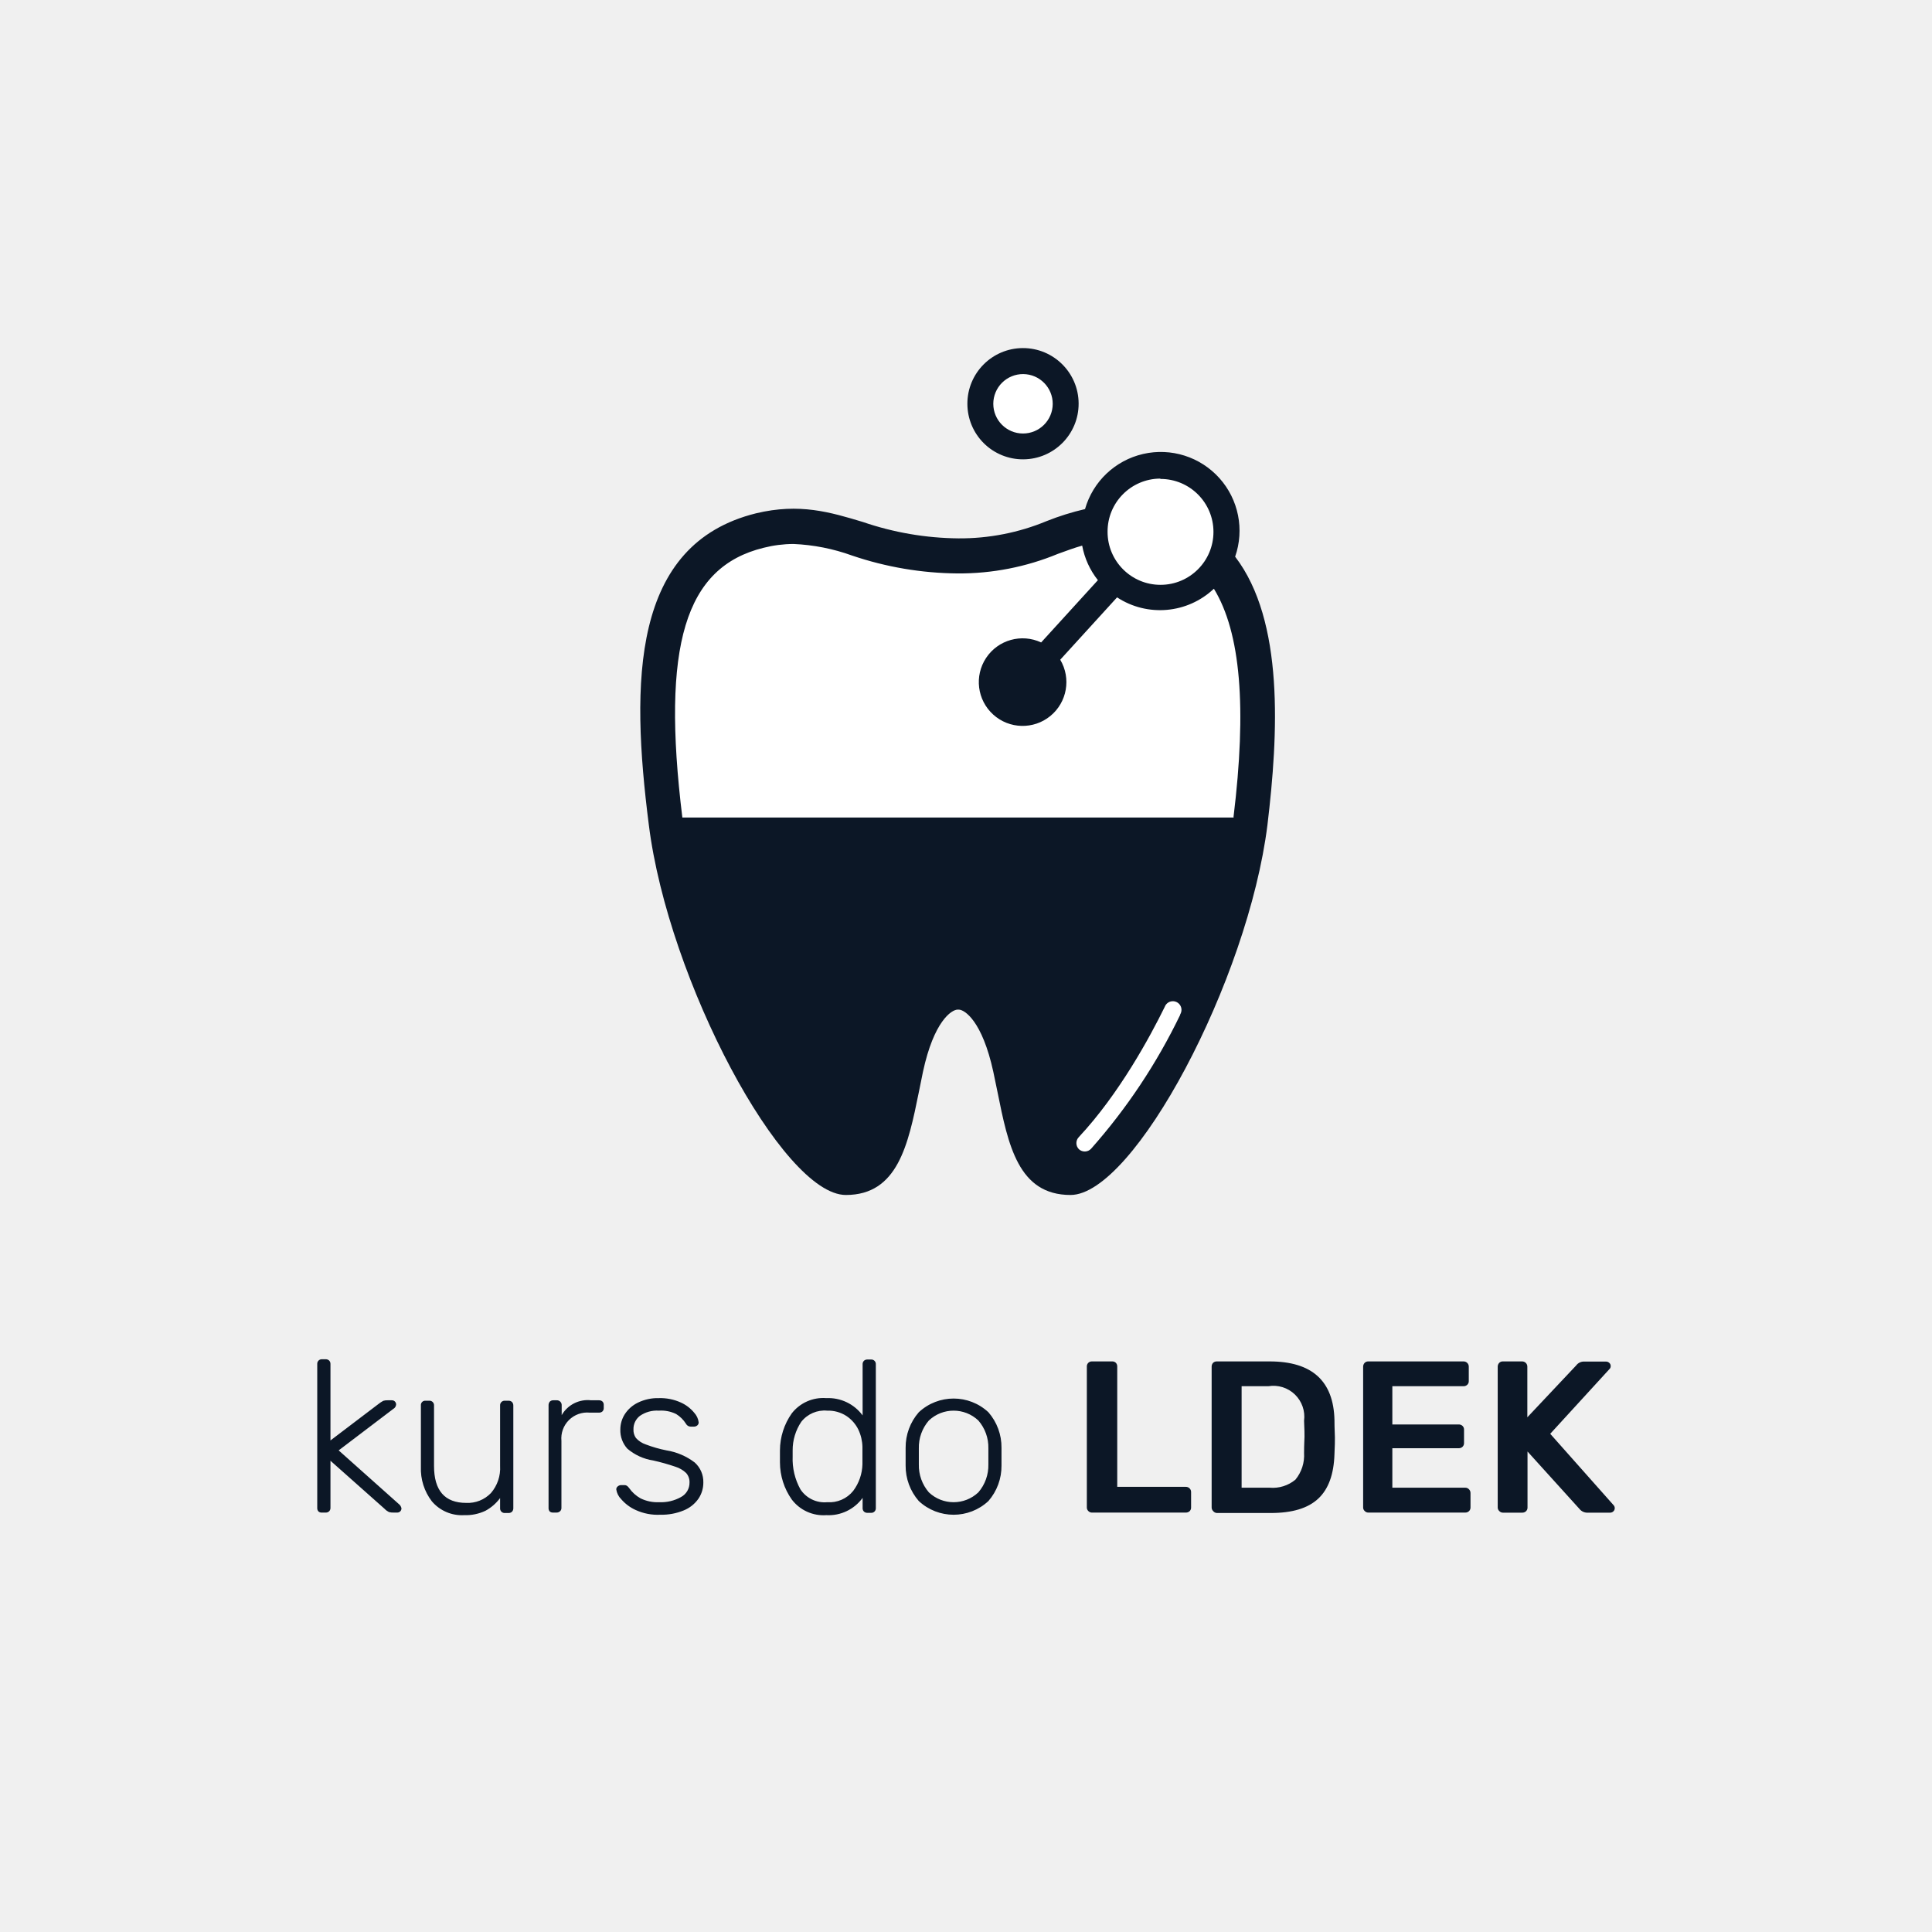
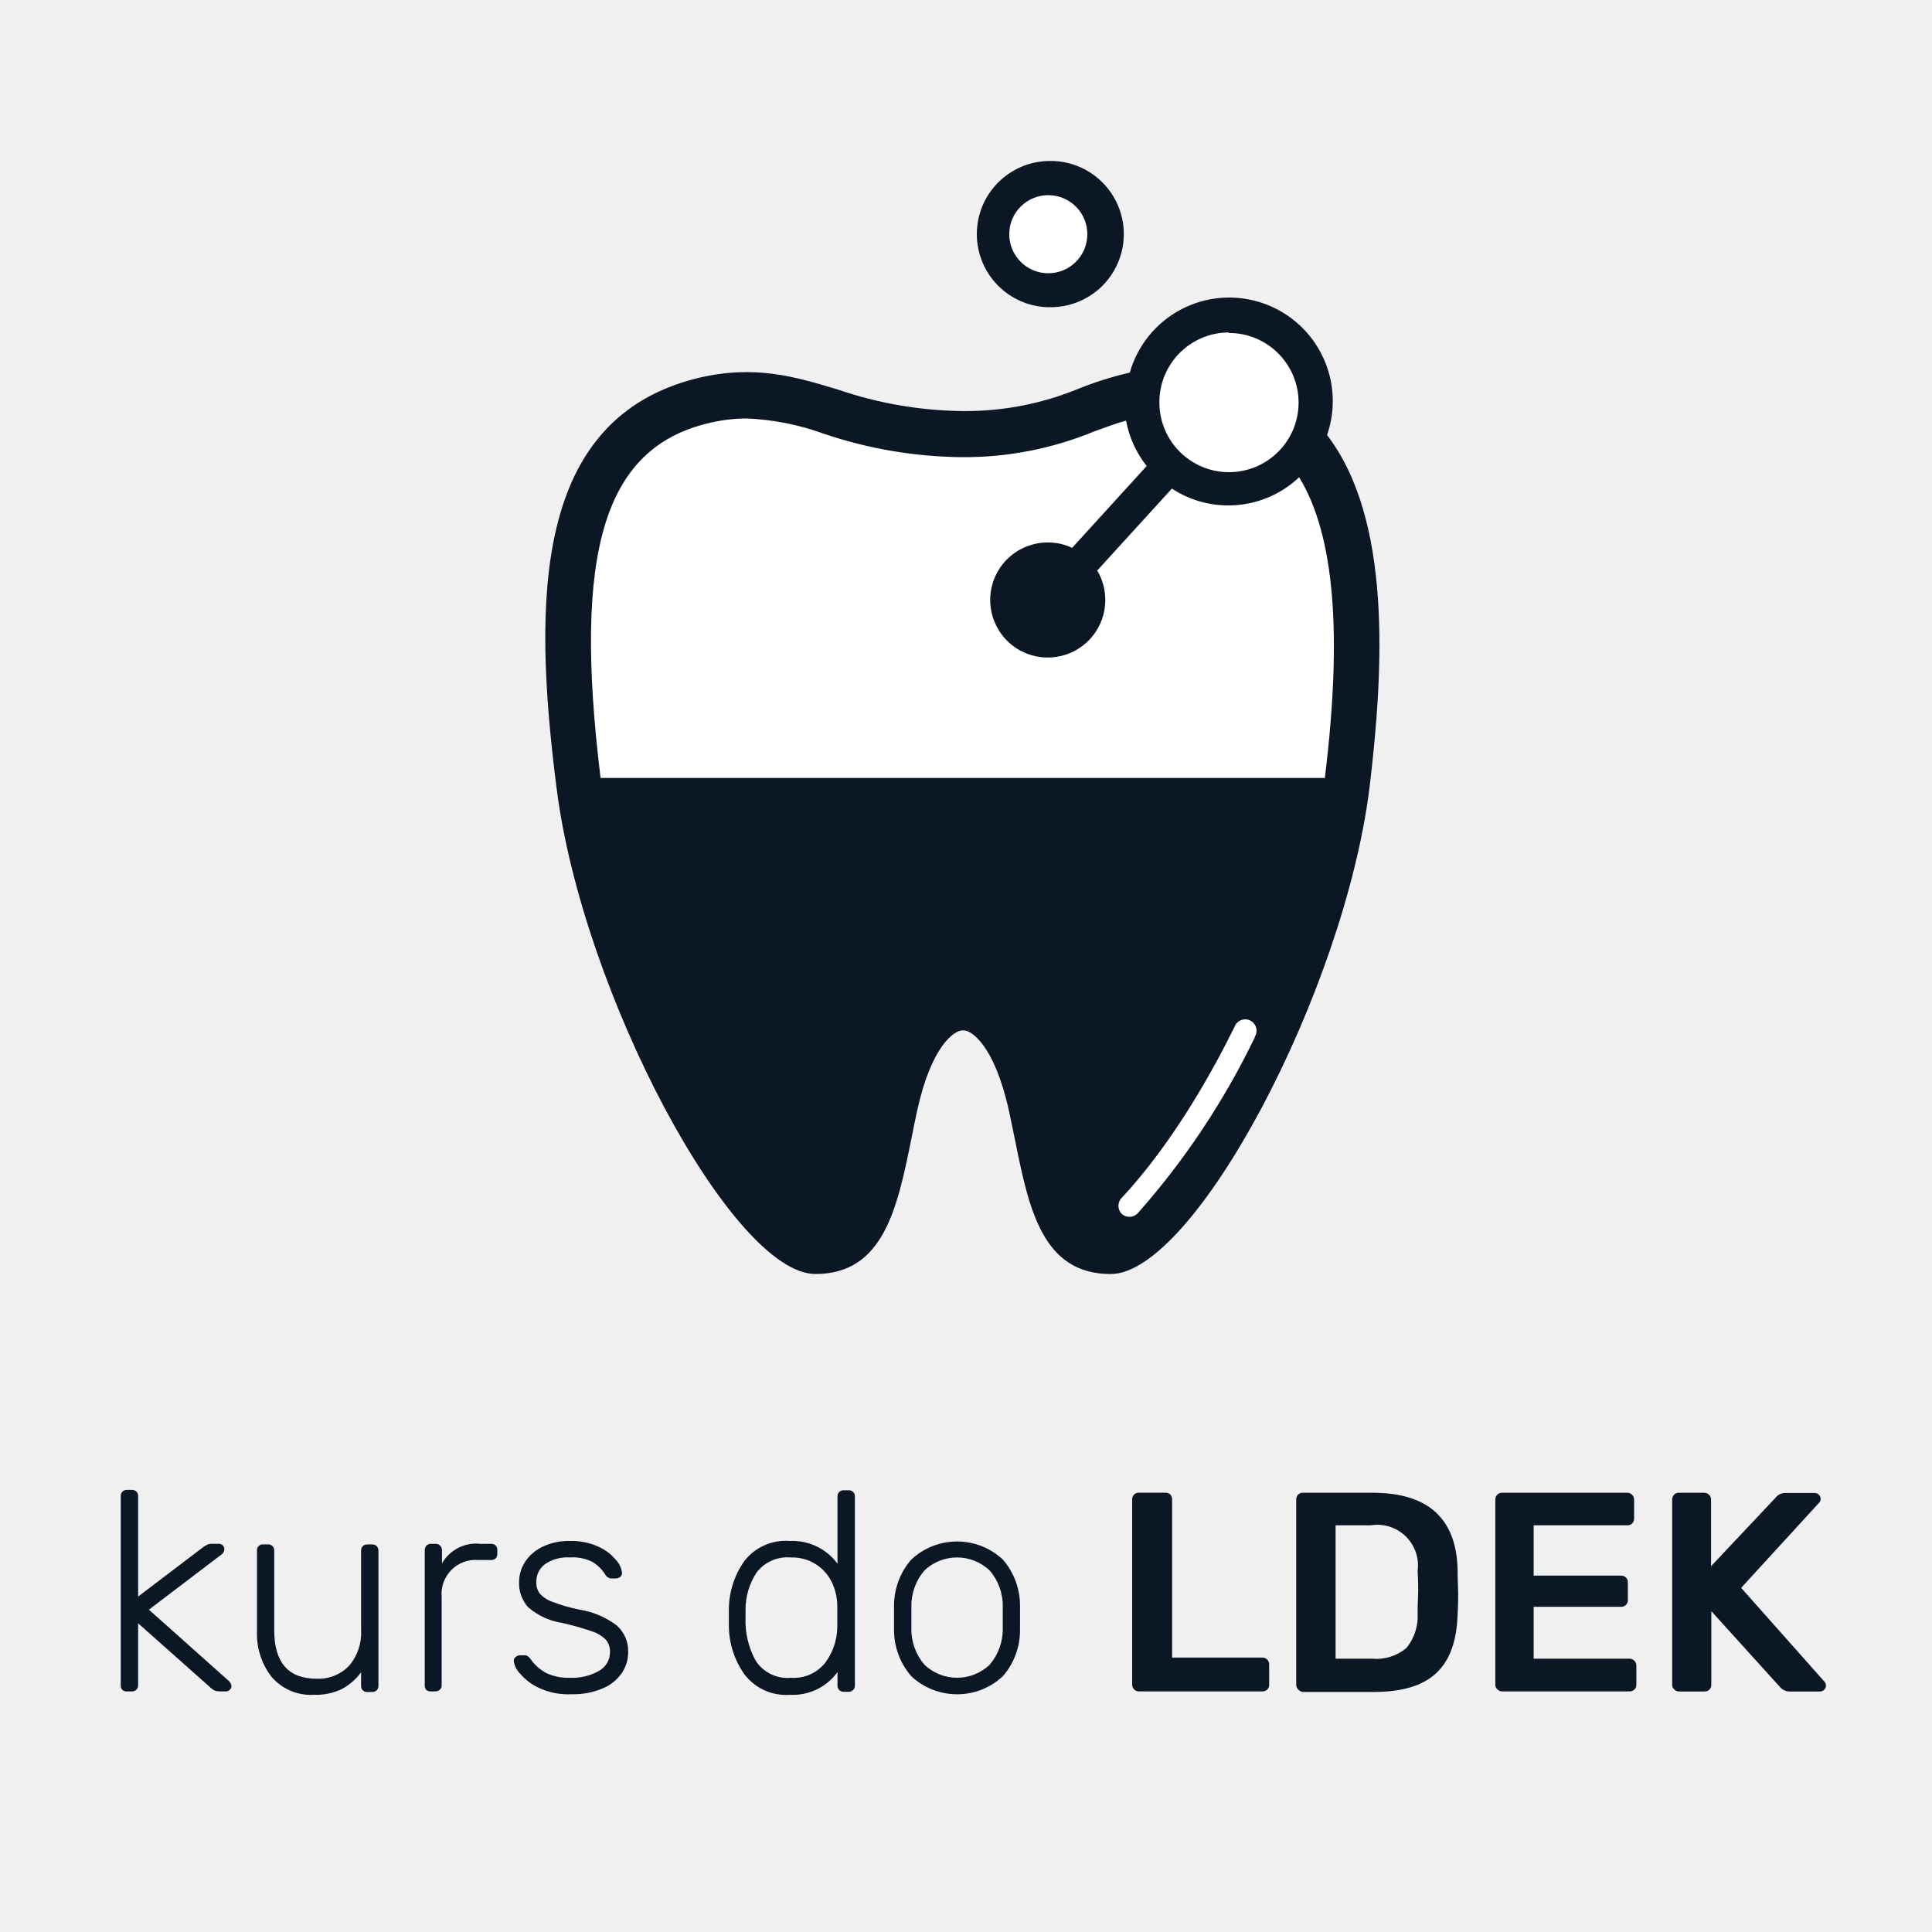
- <svg xmlns="http://www.w3.org/2000/svg" viewBox="0 0 223.68 223.68">
-   <path d="M36.88 175a.54.54 0 0 1-.15-.4v-16.68a.52.52 0 0 1 .55-.55h.43a.55.55 0 0 1 .4.15.54.54 0 0 1 .15.4v8.85l5.57-4.23a3.3 3.3 0 0 1 .55-.36 1.49 1.49 0 0 1 .5-.06h.48a.48.48 0 0 1 .5.5.63.63 0 0 1-.33.5l-6.32 4.8 6.95 6.2a.83.83 0 0 1 .32.5.48.48 0 0 1-.5.5h-.4a1.85 1.85 0 0 1-.55-.06 1.8 1.8 0 0 1-.5-.37l-6.27-5.57v5.45a.54.54 0 0 1-.15.4.55.55 0 0 1-.4.15h-.43a.54.54 0 0 1-.4-.12zM50 173.82a6.16 6.16 0 0 1-1.27-4v-7.1a.5.5 0 0 1 .55-.55h.42a.52.52 0 0 1 .55.55v7q0 4.28 3.73 4.28a3.72 3.72 0 0 0 2.86-1.14 4.41 4.41 0 0 0 1.06-3.14v-7a.52.52 0 0 1 .55-.55h.42a.56.56 0 0 1 .41.15.58.58 0 0 1 .15.4v11.9a.58.58 0 0 1-.15.4.56.56 0 0 1-.41.15h-.42a.52.52 0 0 1-.55-.55v-1.18a5.17 5.17 0 0 1-1.71 1.48 5.35 5.35 0 0 1-2.46.5 4.56 4.56 0 0 1-3.73-1.6zM63.65 175a.57.57 0 0 1-.14-.4v-11.91a.64.64 0 0 1 .14-.41.54.54 0 0 1 .41-.16h.4a.55.55 0 0 1 .57.57v1.15a3.47 3.47 0 0 1 3.4-1.72h.93a.57.57 0 0 1 .4.15.53.53 0 0 1 .14.4v.33a.53.53 0 0 1-.14.4.57.57 0 0 1-.4.15h-1.08a3 3 0 0 0-3.28 3.27v7.75a.51.51 0 0 1-.16.4.59.59 0 0 1-.41.15h-.4a.58.58 0 0 1-.38-.12zM73.59 174.82a4.83 4.83 0 0 1-1.67-1.25 2 2 0 0 1-.57-1.13.43.43 0 0 1 .18-.36.61.61 0 0 1 .37-.14h.38a.52.52 0 0 1 .29.07 1 1 0 0 1 .26.26 4 4 0 0 0 1.34 1.21 4.46 4.46 0 0 0 2.16.44 4.72 4.72 0 0 0 2.5-.59 1.87 1.87 0 0 0 1-1.69 1.57 1.57 0 0 0-.39-1.1 3.14 3.14 0 0 0-1.25-.73 24.52 24.52 0 0 0-2.56-.72 6 6 0 0 1-3-1.37 3.15 3.15 0 0 1-.81-2.23 3.29 3.29 0 0 1 .51-1.75 3.76 3.76 0 0 1 1.53-1.35 5.22 5.22 0 0 1 2.43-.52 5.72 5.72 0 0 1 2.54.51 4.27 4.27 0 0 1 1.55 1.19 2 2 0 0 1 .51 1.1.44.44 0 0 1-.16.36.59.59 0 0 1-.38.14h-.38a.62.62 0 0 1-.55-.33 3.5 3.5 0 0 0-1.14-1.13 3.92 3.92 0 0 0-2-.39 3.44 3.44 0 0 0-2.19.6 1.91 1.91 0 0 0-.75 1.57 1.6 1.6 0 0 0 .29 1 2.66 2.66 0 0 0 1.13.74 14.76 14.76 0 0 0 2.4.69 7.28 7.28 0 0 1 3.27 1.4 3 3 0 0 1 1 2.32 3.3 3.3 0 0 1-.57 1.88 3.83 3.83 0 0 1-1.7 1.35 6.67 6.67 0 0 1-2.7.5 6.11 6.11 0 0 1-2.87-.55zM91.67 173.61a7.48 7.48 0 0 1-1.37-4.29v-1.4a7.48 7.48 0 0 1 1.37-4.29 4.61 4.61 0 0 1 4-1.76 4.93 4.93 0 0 1 4.2 2v-5.92a.54.54 0 0 1 .15-.4.55.55 0 0 1 .4-.15h.43a.52.52 0 0 1 .55.55v16.65a.52.52 0 0 1-.55.55h-.43a.55.55 0 0 1-.4-.15.54.54 0 0 1-.15-.4v-1.18a4.87 4.87 0 0 1-4.2 2 4.61 4.61 0 0 1-4-1.81zm7.11-1a5.34 5.34 0 0 0 1.07-3.09v-1-1a4.92 4.92 0 0 0-.47-2 4 4 0 0 0-1.38-1.58 3.86 3.86 0 0 0-2.23-.62 3.42 3.42 0 0 0-3 1.29 5.88 5.88 0 0 0-1 3.31v.7a7.26 7.26 0 0 0 .9 3.81 3.34 3.34 0 0 0 3.1 1.49 3.53 3.53 0 0 0 3.01-1.31zM106.37 173.78a6.18 6.18 0 0 1-1.52-4.11v-2.05a6.18 6.18 0 0 1 1.52-4.11 5.91 5.91 0 0 1 8.07 0 6.17 6.17 0 0 1 1.51 4.11v2.05a6.17 6.17 0 0 1-1.51 4.11 5.91 5.91 0 0 1-8.07 0zm6.9-1a4.79 4.79 0 0 0 1.16-3.24v-.92-.93a4.75 4.75 0 0 0-1.16-3.23 4.17 4.17 0 0 0-5.73 0 4.75 4.75 0 0 0-1.16 3.23v1.85a4.79 4.79 0 0 0 1.16 3.24 4.17 4.17 0 0 0 5.73 0zM126 174.94a.57.57 0 0 1-.17-.42v-16.3a.57.57 0 0 1 .6-.6h2.32a.58.58 0 0 1 .44.16.6.6 0 0 1 .16.44v13.92h7.93a.61.61 0 0 1 .45.18.6.6 0 0 1 .17.45v1.75a.57.57 0 0 1-.17.44.64.64 0 0 1-.45.16h-10.9a.58.58 0 0 1-.38-.18zM140.45 174.94a.57.57 0 0 1-.17-.42v-16.28a.64.64 0 0 1 .16-.45.6.6 0 0 1 .44-.17H147q7.35 0 7.5 6.8c0 1 .05 1.62.05 2s0 1-.05 1.92c-.07 2.34-.69 4.06-1.88 5.17s-3 1.66-5.5 1.66h-6.22a.58.58 0 0 1-.45-.23zm6.53-2.7a4.12 4.12 0 0 0 3-.93 4.43 4.43 0 0 0 1-3.09c0-1 .05-1.63.05-1.88s0-.88-.05-1.85a3.58 3.58 0 0 0-4.13-4h-3.1v11.75zM158 174.94a.54.54 0 0 1-.18-.42v-16.28a.64.64 0 0 1 .17-.45.56.56 0 0 1 .43-.17h11a.6.6 0 0 1 .63.62v1.65a.56.56 0 0 1-.18.44.61.61 0 0 1-.45.16h-8.22v4.43h7.67a.61.61 0 0 1 .45.16.57.57 0 0 1 .18.44v1.55a.57.57 0 0 1-.18.44.61.61 0 0 1-.45.16h-7.67v4.57h8.42a.58.58 0 0 1 .45.18.61.61 0 0 1 .18.45v1.65a.57.57 0 0 1-.18.44.61.61 0 0 1-.45.16h-11.2a.56.56 0 0 1-.42-.18zM173.58 174.94a.54.54 0 0 1-.18-.42v-16.28a.64.64 0 0 1 .17-.45.56.56 0 0 1 .43-.17h2.2a.6.6 0 0 1 .63.62v5.85l5.65-6a1.11 1.11 0 0 1 1-.45h2.48a.53.53 0 0 1 .36.15.47.47 0 0 1 .16.37.44.44 0 0 1-.1.3l-6.9 7.54 7.35 8.28a.51.51 0 0 1 .12.32.49.49 0 0 1-.16.38.53.53 0 0 1-.36.15h-2.58a1.16 1.16 0 0 1-1-.45l-6-6.63v6.48a.57.57 0 0 1-.18.44.61.61 0 0 1-.45.16H174a.56.56 0 0 1-.42-.19z" fill="#0c1726" />
-   <path d="M141.44 67.64l-.56-.93A8.36 8.36 0 1 0 126 61.54v.37l-.92.26c-1 .28-2 .65-2.88 1a28.82 28.82 0 0 1-11.25 2.21 38 38 0 0 1-12-2A23.83 23.83 0 0 0 91.87 62a15.53 15.53 0 0 0-3.69.46c-9.73 2.41-12.68 11.77-10.16 32.33l.11.88h65.57l.1-.88c1.59-13.03.81-21.89-2.36-27.15zM118.47 51.68a4.94 4.94 0 1 0-4.94-4.93 4.93 4.93 0 0 0 4.94 4.93zM136.57 115.24a2 2 0 0 0-1.53-.1 2 2 0 0 0-1.14 1c-1.69 3.43-5.2 9.93-9.77 14.82a2 2 0 0 0 .1 2.83 2 2 0 0 0 2.82-.1c4.94-5.27 8.66-12.16 10.44-15.79a2 2 0 0 0 .1-1.53 2 2 0 0 0-1.02-1.13z" fill="#fff" />
-   <path d="M143 64.45a9.12 9.12 0 1 0-17.38-5.51 30.86 30.86 0 0 0-4.44 1.39 26.15 26.15 0 0 1-10.21 2 35.07 35.07 0 0 1-11.08-1.9c-3.76-1.13-7.31-2.21-12.36-1C73.11 63 73 78.9 75.12 95.51c2.25 18 15.47 42.84 22.81 42.84 6 0 7.21-5.79 8.45-11.91.15-.77.31-1.56.48-2.36 1.26-5.85 3.3-7.17 4-7.19h.14c.68 0 2.72 1.32 4 7.19.17.8.33 1.59.49 2.36 1.23 6.12 2.4 11.91 8.45 11.91 7.34 0 20.55-24.82 22.8-42.84C148 85 148.7 71.89 143 64.45zm-8.64-9a6.13 6.13 0 1 1-6.13 6.13 6.13 6.13 0 0 1 6.09-6.17zm2.27 62.06A67.68 67.68 0 0 1 126.32 133a1 1 0 0 1-1.41.05 1 1 0 0 1 0-1.41c4.67-5 8.23-11.59 9.94-15.07a1 1 0 1 1 1.79.87zm6.22-22.86H79c-2.44-19.92.3-29 9.41-31.23a14.18 14.18 0 0 1 3.45-.44 22.72 22.72 0 0 1 6.79 1.34 38.93 38.93 0 0 0 12.24 2.07 29.92 29.92 0 0 0 11.6-2.27c1-.36 1.87-.69 2.8-.95a9.13 9.13 0 0 0 1.82 4l-6.57 7.21a5.07 5.07 0 1 0 2.21 2l6.58-7.22a9.08 9.08 0 0 0 11.21-1c3.11 5.08 3.82 13.77 2.27 26.45zM118.47 53.18a6.44 6.44 0 1 0-6.47-6.43 6.43 6.43 0 0 0 6.47 6.43zm0-9.87a3.44 3.44 0 1 1-3.47 3.44 3.44 3.44 0 0 1 3.47-3.44z" fill="#0c1726" />
+ <svg xmlns="http://www.w3.org/2000/svg" width="48" height="48" fill="none">
+   <path d="M3.043 41.988A.152.152 0 0 1 3 41.876V37.17a.147.147 0 0 1 .155-.155h.122a.157.157 0 0 1 .112.043.152.152 0 0 1 .043.112v2.496l1.57-1.193a.932.932 0 0 1 .156-.101.42.42 0 0 1 .14-.017h.136a.135.135 0 0 1 .141.14.178.178 0 0 1-.093.142L3.7 39.992l1.96 1.748a.234.234 0 0 1 .09.141.135.135 0 0 1-.141.141h-.113a.523.523 0 0 1-.155-.017.507.507 0 0 1-.141-.104L3.432 40.33v1.537a.152.152 0 0 1-.043.113.156.156 0 0 1-.112.042h-.122a.153.153 0 0 1-.112-.034zm3.7-.332a1.737 1.737 0 0 1-.358-1.129v-2.002a.141.141 0 0 1 .155-.155h.118a.147.147 0 0 1 .155.155V40.5c0 .805.35 1.207 1.052 1.207a1.048 1.048 0 0 0 .807-.321c.21-.245.318-.563.299-.886v-1.974a.147.147 0 0 1 .155-.155h.118a.156.156 0 0 1 .116.042c.028.031.043.072.042.113v3.356a.164.164 0 0 1-.042.113.157.157 0 0 1-.116.042h-.118a.148.148 0 0 1-.113-.042.147.147 0 0 1-.042-.113v-.333a1.459 1.459 0 0 1-.483.418 1.51 1.51 0 0 1-.693.14 1.286 1.286 0 0 1-1.052-.45zm3.85.332a.16.16 0 0 1-.04-.112v-3.36a.18.18 0 0 1 .04-.115.153.153 0 0 1 .115-.045h.113a.155.155 0 0 1 .16.16v.325a.979.979 0 0 1 .96-.485h.262a.16.16 0 0 1 .112.042.15.15 0 0 1 .04.113v.093a.148.148 0 0 1-.04.113.16.16 0 0 1-.112.042h-.305a.846.846 0 0 0-.925.922v2.186a.143.143 0 0 1-.045.113.167.167 0 0 1-.116.042H10.7a.164.164 0 0 1-.108-.034zm2.803-.05a1.362 1.362 0 0 1-.471-.353.563.563 0 0 1-.161-.319.121.121 0 0 1 .05-.101.172.172 0 0 1 .105-.04h.107a.146.146 0 0 1 .082.02.28.28 0 0 1 .073.073c.099.141.228.258.378.342.19.091.4.134.61.124.245.01.49-.047.704-.167a.526.526 0 0 0 .282-.476.442.442 0 0 0-.11-.31.887.887 0 0 0-.352-.206 6.892 6.892 0 0 0-.722-.203 1.693 1.693 0 0 1-.846-.387.888.888 0 0 1-.229-.629c0-.174.05-.346.144-.493a1.06 1.06 0 0 1 .432-.381c.213-.103.448-.154.685-.147.247-.007.492.042.716.144.17.077.32.192.438.336.078.086.129.194.143.31a.124.124 0 0 1-.045.102.166.166 0 0 1-.107.039h-.107a.174.174 0 0 1-.155-.093.988.988 0 0 0-.322-.319 1.106 1.106 0 0 0-.564-.11.97.97 0 0 0-.617.17.539.539 0 0 0-.212.442c-.005.1.024.2.082.282a.75.75 0 0 0 .319.209c.22.084.446.149.676.195.336.053.653.189.923.394a.845.845 0 0 1 .282.655.93.93 0 0 1-.161.53c-.12.17-.286.303-.48.38-.24.1-.5.148-.761.142a1.724 1.724 0 0 1-.81-.155zm5.098-.342a2.11 2.11 0 0 1-.386-1.21v-.394a2.11 2.11 0 0 1 .386-1.21 1.3 1.3 0 0 1 1.129-.497 1.39 1.39 0 0 1 1.184.564v-1.67a.154.154 0 0 1 .042-.112.156.156 0 0 1 .113-.042h.122a.148.148 0 0 1 .112.042.147.147 0 0 1 .043.113v4.696a.147.147 0 0 1-.155.155h-.122a.157.157 0 0 1-.113-.043.153.153 0 0 1-.042-.112v-.333a1.373 1.373 0 0 1-1.184.564 1.3 1.3 0 0 1-1.129-.51zm2.006-.282c.189-.252.294-.556.302-.871v-.564a1.387 1.387 0 0 0-.133-.564 1.088 1.088 0 0 0-1.018-.62.965.965 0 0 0-.846.363 1.659 1.659 0 0 0-.282.934v.197c-.016.375.072.746.254 1.075a.941.941 0 0 0 .874.42.996.996 0 0 0 .849-.37zm2.14.33a1.743 1.743 0 0 1-.428-1.159v-.578a1.743 1.743 0 0 1 .428-1.16 1.666 1.666 0 0 1 2.276 0c.279.322.43.735.426 1.16v.578a1.74 1.74 0 0 1-.426 1.16 1.667 1.667 0 0 1-2.276 0zm1.946-.282a1.35 1.35 0 0 0 .327-.913v-.522a1.34 1.34 0 0 0-.327-.911 1.176 1.176 0 0 0-1.616 0 1.34 1.34 0 0 0-.327.91v.523c-.008.334.109.66.327.913a1.176 1.176 0 0 0 1.616 0zm3.59.61a.16.16 0 0 1-.048-.12v-4.596a.16.16 0 0 1 .17-.17h.654a.163.163 0 0 1 .124.046.17.17 0 0 1 .045.124v3.926h2.237a.173.173 0 0 1 .127.05.17.17 0 0 1 .047.127v.494a.162.162 0 0 1-.047.124.18.18 0 0 1-.127.045h-3.075a.164.164 0 0 1-.107-.05zm4.076 0a.16.16 0 0 1-.048-.12v-4.59a.18.18 0 0 1 .045-.127.17.17 0 0 1 .124-.048h1.726c1.382 0 2.087.639 2.115 1.917 0 .283.014.457.014.565 0 .107 0 .282-.014.541-.02.66-.195 1.145-.53 1.458-.336.313-.846.468-1.551.468h-1.755a.165.165 0 0 1-.127-.065zm1.841-.762c.306.028.61-.067.846-.262a1.25 1.25 0 0 0 .282-.872c0-.282.014-.46.014-.53s0-.248-.014-.522a1.01 1.01 0 0 0-1.164-1.128h-.875v3.314h.911zm3.108.761a.152.152 0 0 1-.05-.118v-4.591a.18.18 0 0 1 .047-.127.158.158 0 0 1 .121-.048h3.103a.17.17 0 0 1 .177.175v.465a.157.157 0 0 1-.05.124.173.173 0 0 1-.127.045h-2.319v1.25h2.164a.171.171 0 0 1 .127.045.16.16 0 0 1 .05.124v.437a.163.163 0 0 1-.05.124.173.173 0 0 1-.127.045h-2.164v1.289h2.375a.164.164 0 0 1 .127.05.174.174 0 0 1 .05.128v.465a.161.161 0 0 1-.109.16.171.171 0 0 1-.068.01H37.32a.158.158 0 0 1-.118-.052zm4.394 0a.152.152 0 0 1-.05-.118v-4.591a.18.18 0 0 1 .047-.127.157.157 0 0 1 .121-.048h.62a.17.17 0 0 1 .178.175v1.65l1.594-1.693a.314.314 0 0 1 .282-.127h.7a.15.15 0 0 1 .1.043.133.133 0 0 1 .046.104.124.124 0 0 1-.028.085l-1.946 2.126 2.073 2.335a.144.144 0 0 1-.012.198.15.15 0 0 1-.101.042h-.728a.328.328 0 0 1-.282-.127l-1.692-1.87v1.828a.16.16 0 0 1-.11.16.173.173 0 0 1-.067.009h-.627a.157.157 0 0 1-.118-.054z" fill="#0C1726" />
+   <path d="M32.53 11.71l-.157-.262a2.358 2.358 0 1 0-4.197-1.458v.104l-.259.074a8.292 8.292 0 0 0-.812.282 8.127 8.127 0 0 1-3.173.623 10.717 10.717 0 0 1-3.384-.564 6.718 6.718 0 0 0-1.997-.39c-.35.002-.7.046-1.04.13-2.745.68-3.577 3.32-2.866 9.118l.031.248h18.492l.028-.248c.449-3.674.229-6.173-.665-7.657zm-6.477-4.5a1.393 1.393 0 1 0 0-2.787 1.393 1.393 0 0 0 0 2.786zm5.104 17.925a.566.566 0 0 0-.431-.029.565.565 0 0 0-.322.282c-.476.968-1.466 2.801-2.755 4.18a.564.564 0 0 0 .824.77c1.393-1.486 2.442-3.43 2.944-4.453a.566.566 0 0 0 .028-.432.565.565 0 0 0-.288-.318z" fill="#fff" />
+   <path d="M32.97 10.81a2.573 2.573 0 0 0-3.644-3.113 2.572 2.572 0 0 0-1.257 1.56c-.427.099-.845.23-1.252.392a7.373 7.373 0 0 1-2.88.564 9.888 9.888 0 0 1-3.124-.536c-1.06-.319-2.062-.623-3.486-.282-4.067 1.007-4.098 5.491-3.5 10.175.635 5.077 4.363 12.082 6.433 12.082 1.692 0 2.033-1.633 2.383-3.359.042-.217.087-.44.136-.665.355-1.65.93-2.022 1.128-2.028h.039c.192 0 .767.372 1.128 2.028.048.225.093.448.138.665.347 1.726.677 3.36 2.383 3.36 2.07 0 5.796-7 6.43-12.083.356-2.964.553-6.661-1.054-8.76zm-2.436-2.537A1.729 1.729 0 1 1 28.805 10a1.729 1.729 0 0 1 1.718-1.74l.011.012zm.64 17.502a19.09 19.09 0 0 1-2.907 4.368.282.282 0 0 1-.398.014.282.282 0 0 1 0-.397c1.317-1.41 2.321-3.269 2.803-4.25a.28.28 0 0 1 .275-.184.28.28 0 0 1 .205.1.282.282 0 0 1 .025.33l-.003.019zm1.754-6.447H14.921c-.688-5.618.085-8.179 2.654-8.808.318-.08.645-.122.973-.124a6.41 6.41 0 0 1 1.915.378c1.112.378 2.277.575 3.452.584a8.436 8.436 0 0 0 3.271-.64c.282-.102.528-.195.79-.268.077.412.253.8.513 1.128l-1.852 2.033a1.43 1.43 0 1 0 .623.564l1.855-2.036a2.56 2.56 0 0 0 3.162-.282c.877 1.433 1.077 3.884.64 7.46l.011.01zM26.053 7.632A1.817 1.817 0 1 0 26.036 4a1.817 1.817 0 0 0 .017 3.633zm0-2.783a.97.97 0 1 1-.017 1.94.97.97 0 0 1 .017-1.94z" fill="#0C1726" />
</svg>
